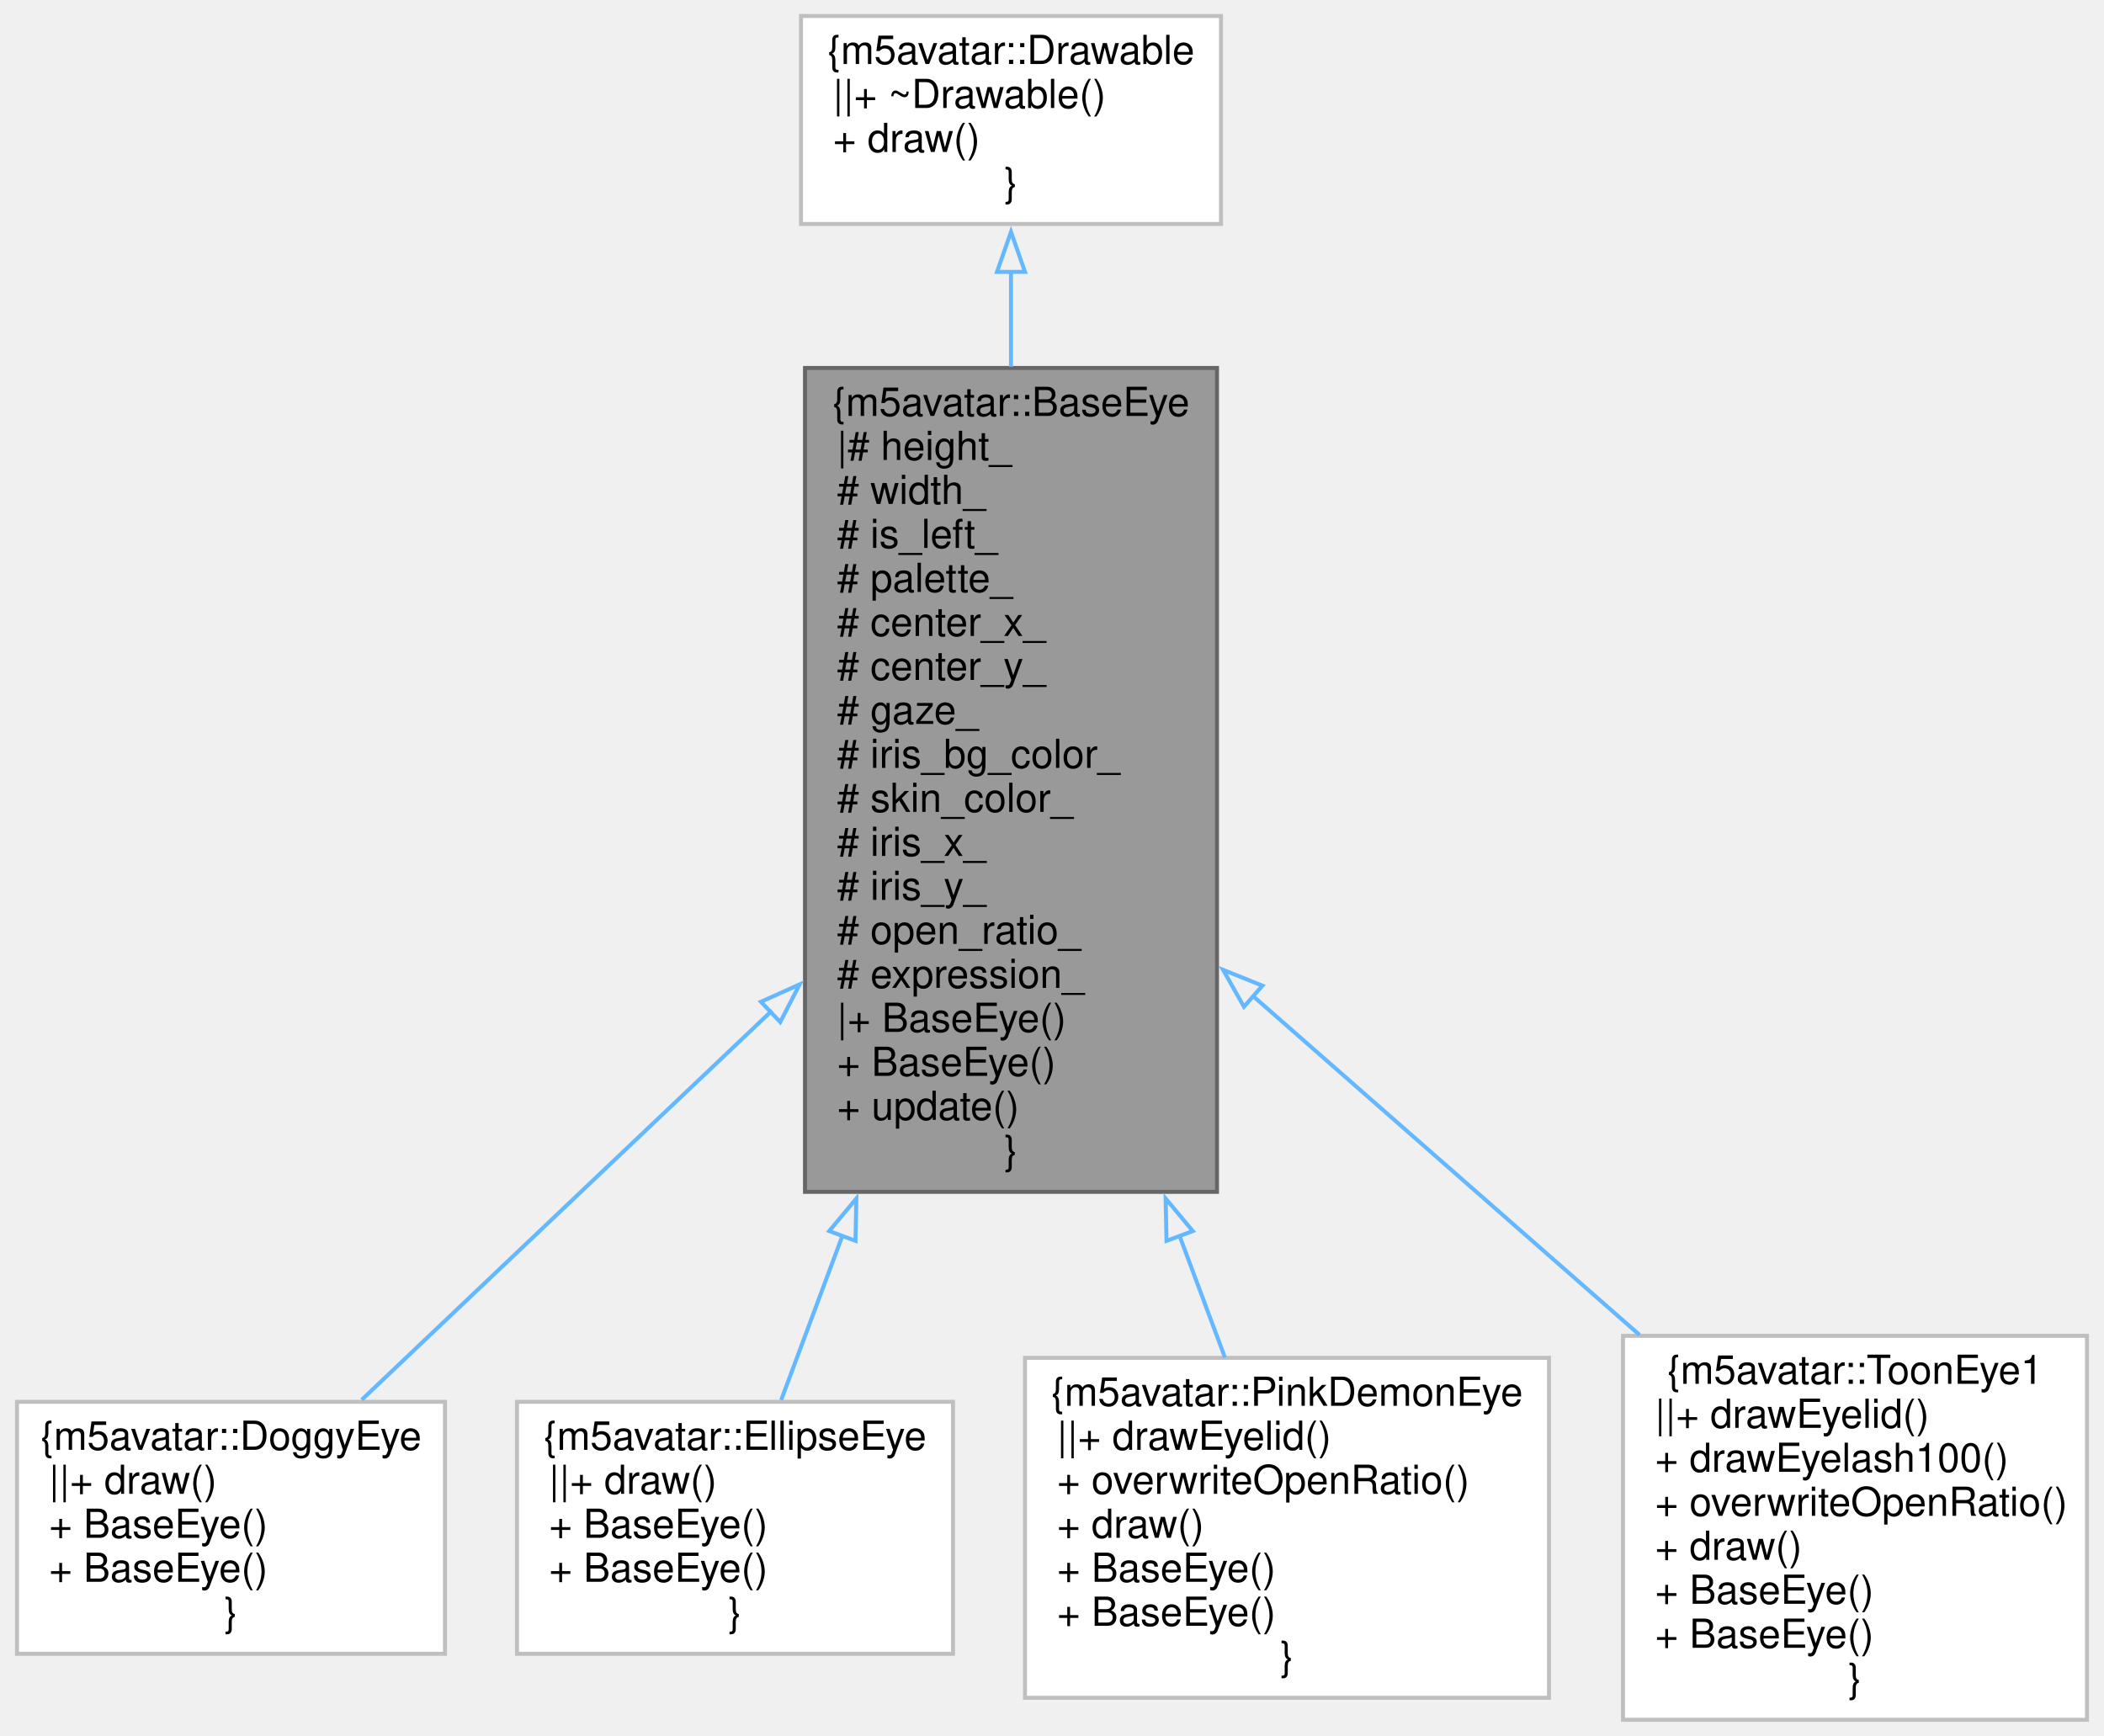
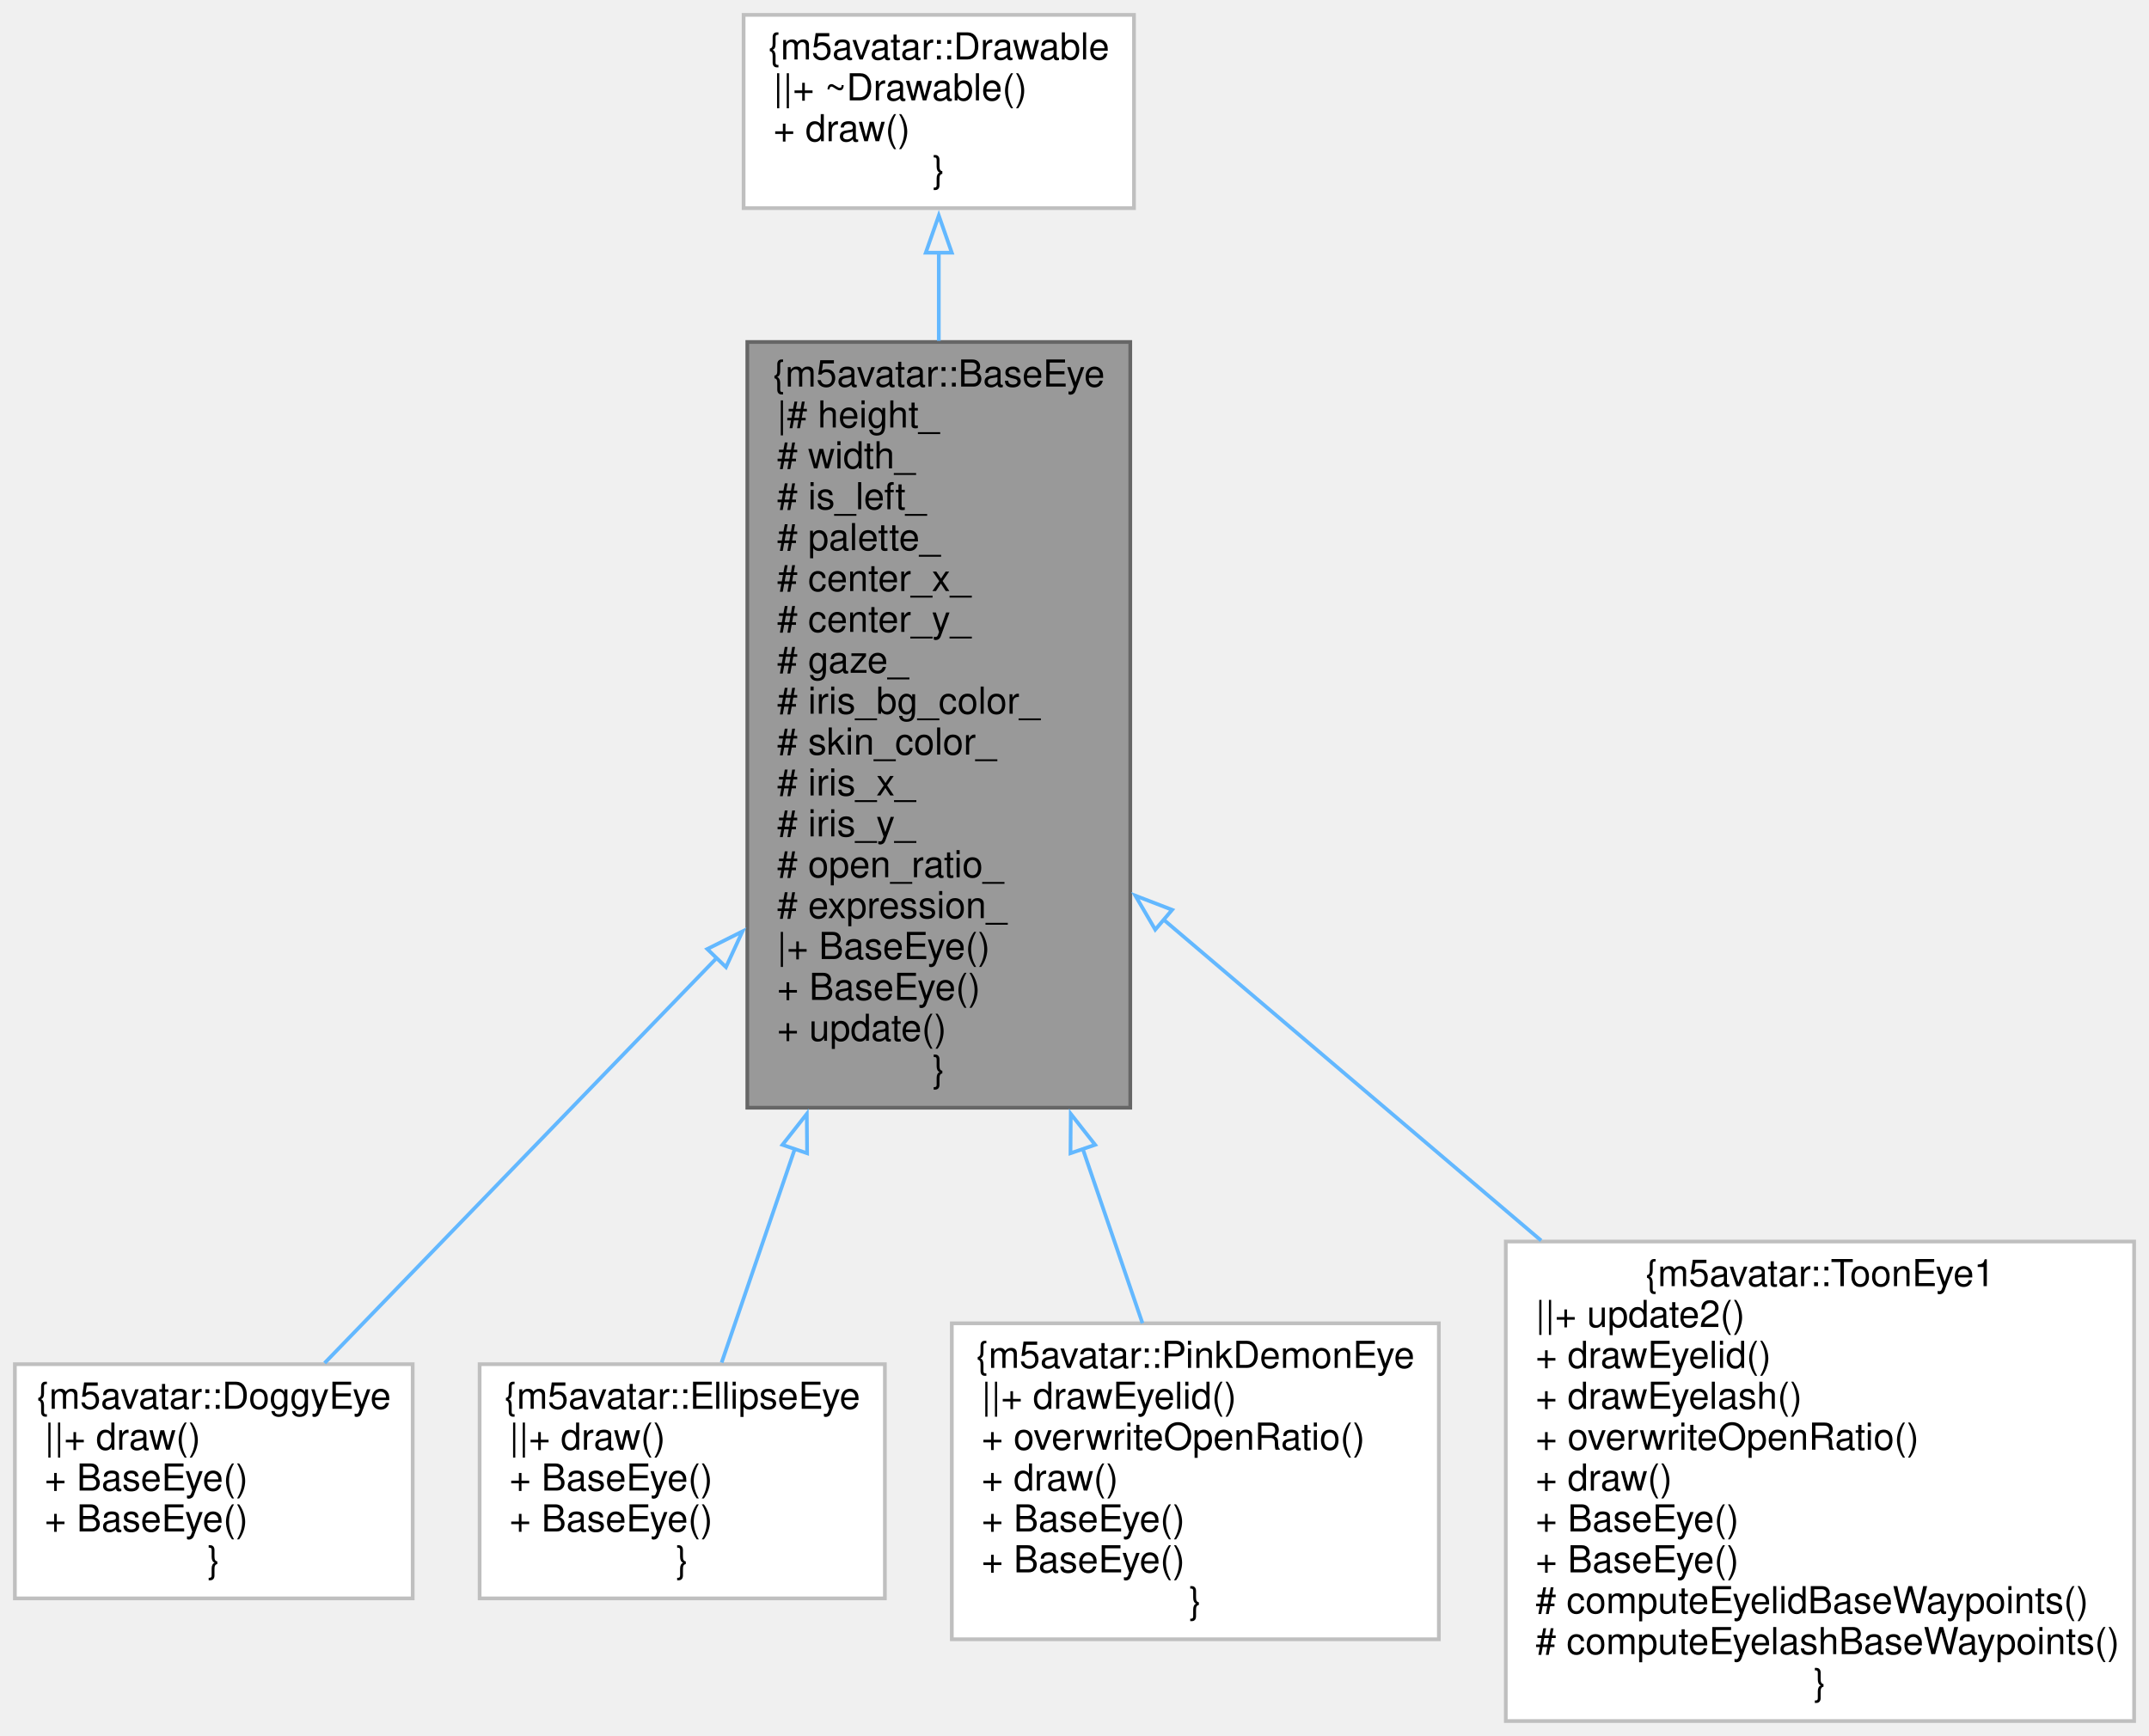
- <svg xmlns="http://www.w3.org/2000/svg" xmlns:xlink="http://www.w3.org/1999/xlink" width="526pt" height="434pt" viewBox="0.00 0.00 525.50 434.00">
-   <g id="graph0" class="graph" transform="scale(1 1) rotate(0) translate(4 430)">
+ <svg xmlns="http://www.w3.org/2000/svg" xmlns:xlink="http://www.w3.org/1999/xlink" width="578pt" height="467pt" viewBox="0.00 0.00 578.00 467.00">
+   <g id="graph0" class="graph" transform="scale(1 1) rotate(0) translate(4 463)">
    <g id="node1" class="node">
      <g id="a_node1">
        <a xlink:title=" ">
-           <polygon fill="#999999" stroke="#666666" points="300,-338 197,-338 197,-132 300,-132 300,-338" />
-           <text text-anchor="middle" x="248.5" y="-326" font-family="Helvetica,sans-Serif" font-size="10.00">{m5avatar::BaseEye</text>
-           <text text-anchor="start" x="205" y="-315" font-family="Helvetica,sans-Serif" font-size="10.00">|# height_</text>
-           <text text-anchor="start" x="205" y="-304" font-family="Helvetica,sans-Serif" font-size="10.00"># width_</text>
-           <text text-anchor="start" x="205" y="-293" font-family="Helvetica,sans-Serif" font-size="10.00"># is_left_</text>
-           <text text-anchor="start" x="205" y="-282" font-family="Helvetica,sans-Serif" font-size="10.00"># palette_</text>
-           <text text-anchor="start" x="205" y="-271" font-family="Helvetica,sans-Serif" font-size="10.00"># center_x_</text>
-           <text text-anchor="start" x="205" y="-260" font-family="Helvetica,sans-Serif" font-size="10.00"># center_y_</text>
-           <text text-anchor="start" x="205" y="-249" font-family="Helvetica,sans-Serif" font-size="10.00"># gaze_</text>
-           <text text-anchor="start" x="205" y="-238" font-family="Helvetica,sans-Serif" font-size="10.00"># iris_bg_color_</text>
-           <text text-anchor="start" x="205" y="-227" font-family="Helvetica,sans-Serif" font-size="10.00"># skin_color_</text>
-           <text text-anchor="start" x="205" y="-216" font-family="Helvetica,sans-Serif" font-size="10.00"># iris_x_</text>
-           <text text-anchor="start" x="205" y="-205" font-family="Helvetica,sans-Serif" font-size="10.00"># iris_y_</text>
-           <text text-anchor="start" x="205" y="-194" font-family="Helvetica,sans-Serif" font-size="10.00"># open_ratio_</text>
-           <text text-anchor="start" x="205" y="-183" font-family="Helvetica,sans-Serif" font-size="10.00"># expression_</text>
-           <text text-anchor="start" x="205" y="-172" font-family="Helvetica,sans-Serif" font-size="10.00">|+ BaseEye()</text>
-           <text text-anchor="start" x="205" y="-161" font-family="Helvetica,sans-Serif" font-size="10.00">+ BaseEye()</text>
-           <text text-anchor="start" x="205" y="-150" font-family="Helvetica,sans-Serif" font-size="10.00">+ update()</text>
-           <text text-anchor="middle" x="248.5" y="-139" font-family="Helvetica,sans-Serif" font-size="10.00">}</text>
+           <polygon fill="#999999" stroke="#666666" points="300,-371 197,-371 197,-165 300,-165 300,-371" />
+           <text text-anchor="middle" x="248.5" y="-359" font-family="Helvetica,sans-Serif" font-size="10.00">{m5avatar::BaseEye</text>
+           <text text-anchor="start" x="205" y="-348" font-family="Helvetica,sans-Serif" font-size="10.00">|# height_</text>
+           <text text-anchor="start" x="205" y="-337" font-family="Helvetica,sans-Serif" font-size="10.00"># width_</text>
+           <text text-anchor="start" x="205" y="-326" font-family="Helvetica,sans-Serif" font-size="10.00"># is_left_</text>
+           <text text-anchor="start" x="205" y="-315" font-family="Helvetica,sans-Serif" font-size="10.00"># palette_</text>
+           <text text-anchor="start" x="205" y="-304" font-family="Helvetica,sans-Serif" font-size="10.00"># center_x_</text>
+           <text text-anchor="start" x="205" y="-293" font-family="Helvetica,sans-Serif" font-size="10.00"># center_y_</text>
+           <text text-anchor="start" x="205" y="-282" font-family="Helvetica,sans-Serif" font-size="10.00"># gaze_</text>
+           <text text-anchor="start" x="205" y="-271" font-family="Helvetica,sans-Serif" font-size="10.00"># iris_bg_color_</text>
+           <text text-anchor="start" x="205" y="-260" font-family="Helvetica,sans-Serif" font-size="10.00"># skin_color_</text>
+           <text text-anchor="start" x="205" y="-249" font-family="Helvetica,sans-Serif" font-size="10.00"># iris_x_</text>
+           <text text-anchor="start" x="205" y="-238" font-family="Helvetica,sans-Serif" font-size="10.00"># iris_y_</text>
+           <text text-anchor="start" x="205" y="-227" font-family="Helvetica,sans-Serif" font-size="10.00"># open_ratio_</text>
+           <text text-anchor="start" x="205" y="-216" font-family="Helvetica,sans-Serif" font-size="10.00"># expression_</text>
+           <text text-anchor="start" x="205" y="-205" font-family="Helvetica,sans-Serif" font-size="10.00">|+ BaseEye()</text>
+           <text text-anchor="start" x="205" y="-194" font-family="Helvetica,sans-Serif" font-size="10.00">+ BaseEye()</text>
+           <text text-anchor="start" x="205" y="-183" font-family="Helvetica,sans-Serif" font-size="10.00">+ update()</text>
+           <text text-anchor="middle" x="248.5" y="-172" font-family="Helvetica,sans-Serif" font-size="10.00">}</text>
        </a>
      </g>
    </g>
    <g id="node3" class="node">
      <g id="a_node3">
        <a xlink:href="classm5avatar_1_1_doggy_eye.html" target="_top" xlink:title=" ">
-           <polygon fill="white" stroke="#bfbfbf" points="107,-79.5 0,-79.5 0,-16.5 107,-16.5 107,-79.5" />
-           <text text-anchor="middle" x="53.5" y="-67.5" font-family="Helvetica,sans-Serif" font-size="10.00">{m5avatar::DoggyEye</text>
-           <text text-anchor="start" x="8" y="-56.5" font-family="Helvetica,sans-Serif" font-size="10.00">||+ draw()</text>
-           <text text-anchor="start" x="8" y="-45.5" font-family="Helvetica,sans-Serif" font-size="10.00">+ BaseEye()</text>
-           <text text-anchor="start" x="8" y="-34.5" font-family="Helvetica,sans-Serif" font-size="10.00">+ BaseEye()</text>
-           <text text-anchor="middle" x="53.5" y="-23.5" font-family="Helvetica,sans-Serif" font-size="10.00">}</text>
+           <polygon fill="white" stroke="#bfbfbf" points="107,-96 0,-96 0,-33 107,-33 107,-96" />
+           <text text-anchor="middle" x="53.5" y="-84" font-family="Helvetica,sans-Serif" font-size="10.00">{m5avatar::DoggyEye</text>
+           <text text-anchor="start" x="8" y="-73" font-family="Helvetica,sans-Serif" font-size="10.00">||+ draw()</text>
+           <text text-anchor="start" x="8" y="-62" font-family="Helvetica,sans-Serif" font-size="10.00">+ BaseEye()</text>
+           <text text-anchor="start" x="8" y="-51" font-family="Helvetica,sans-Serif" font-size="10.00">+ BaseEye()</text>
+           <text text-anchor="middle" x="53.5" y="-40" font-family="Helvetica,sans-Serif" font-size="10.00">}</text>
        </a>
      </g>
    </g>
    <g id="edge2" class="edge">
-       <path fill="none" stroke="#63b8ff" d="M188.78,-177.35C155.02,-145.32 114.11,-106.5 86.18,-80" />
-       <polygon fill="none" stroke="#63b8ff" points="185.99,-179.52 195.66,-183.87 190.81,-174.45 185.99,-179.52" />
+       <path fill="none" stroke="#63b8ff" d="M188.96,-205.48C154,-169.35 111.31,-125.23 83.31,-96.31" />
+       <polygon fill="none" stroke="#63b8ff" points="186.23,-207.69 195.7,-212.44 191.26,-202.82 186.23,-207.69" />
    </g>
    <g id="node4" class="node">
      <g id="a_node4">
        <a xlink:href="classm5avatar_1_1_ellipse_eye.html" target="_top" xlink:title=" ">
-           <polygon fill="white" stroke="#bfbfbf" points="234,-79.5 125,-79.5 125,-16.5 234,-16.5 234,-79.5" />
-           <text text-anchor="middle" x="179.5" y="-67.5" font-family="Helvetica,sans-Serif" font-size="10.00">{m5avatar::EllipseEye</text>
-           <text text-anchor="start" x="133" y="-56.5" font-family="Helvetica,sans-Serif" font-size="10.00">||+ draw()</text>
-           <text text-anchor="start" x="133" y="-45.5" font-family="Helvetica,sans-Serif" font-size="10.00">+ BaseEye()</text>
-           <text text-anchor="start" x="133" y="-34.5" font-family="Helvetica,sans-Serif" font-size="10.00">+ BaseEye()</text>
-           <text text-anchor="middle" x="179.5" y="-23.5" font-family="Helvetica,sans-Serif" font-size="10.00">}</text>
+           <polygon fill="white" stroke="#bfbfbf" points="234,-96 125,-96 125,-33 234,-33 234,-96" />
+           <text text-anchor="middle" x="179.5" y="-84" font-family="Helvetica,sans-Serif" font-size="10.00">{m5avatar::EllipseEye</text>
+           <text text-anchor="start" x="133" y="-73" font-family="Helvetica,sans-Serif" font-size="10.00">||+ draw()</text>
+           <text text-anchor="start" x="133" y="-62" font-family="Helvetica,sans-Serif" font-size="10.00">+ BaseEye()</text>
+           <text text-anchor="start" x="133" y="-51" font-family="Helvetica,sans-Serif" font-size="10.00">+ BaseEye()</text>
+           <text text-anchor="middle" x="179.5" y="-40" font-family="Helvetica,sans-Serif" font-size="10.00">}</text>
        </a>
      </g>
    </g>
    <g id="edge3" class="edge">
-       <path fill="none" stroke="#63b8ff" d="M206.43,-121.22C200.81,-106.13 195.46,-91.8 191.04,-79.94" />
-       <polygon fill="none" stroke="#63b8ff" points="203.06,-122.2 209.84,-130.34 209.62,-119.75 203.06,-122.2" />
+       <path fill="none" stroke="#63b8ff" d="M209.8,-153.99C202.54,-132.79 195.54,-112.33 190.09,-96.43" />
+       <polygon fill="none" stroke="#63b8ff" points="206.45,-155.02 213,-163.34 213.08,-152.75 206.45,-155.02" />
    </g>
    <g id="node5" class="node">
      <g id="a_node5">
        <a xlink:href="classm5avatar_1_1_pink_demon_eye.html" target="_top" xlink:title=" ">
-           <polygon fill="white" stroke="#bfbfbf" points="383,-90.5 252,-90.5 252,-5.5 383,-5.5 383,-90.5" />
-           <text text-anchor="middle" x="317.5" y="-78.5" font-family="Helvetica,sans-Serif" font-size="10.00">{m5avatar::PinkDemonEye</text>
-           <text text-anchor="start" x="260" y="-67.5" font-family="Helvetica,sans-Serif" font-size="10.00">||+ drawEyelid()</text>
-           <text text-anchor="start" x="260" y="-56.5" font-family="Helvetica,sans-Serif" font-size="10.00">+ overwriteOpenRatio()</text>
-           <text text-anchor="start" x="260" y="-45.5" font-family="Helvetica,sans-Serif" font-size="10.00">+ draw()</text>
-           <text text-anchor="start" x="260" y="-34.5" font-family="Helvetica,sans-Serif" font-size="10.00">+ BaseEye()</text>
-           <text text-anchor="start" x="260" y="-23.5" font-family="Helvetica,sans-Serif" font-size="10.00">+ BaseEye()</text>
-           <text text-anchor="middle" x="317.5" y="-12.5" font-family="Helvetica,sans-Serif" font-size="10.00">}</text>
+           <polygon fill="white" stroke="#bfbfbf" points="383,-107 252,-107 252,-22 383,-22 383,-107" />
+           <text text-anchor="middle" x="317.5" y="-95" font-family="Helvetica,sans-Serif" font-size="10.00">{m5avatar::PinkDemonEye</text>
+           <text text-anchor="start" x="260" y="-84" font-family="Helvetica,sans-Serif" font-size="10.00">||+ drawEyelid()</text>
+           <text text-anchor="start" x="260" y="-73" font-family="Helvetica,sans-Serif" font-size="10.00">+ overwriteOpenRatio()</text>
+           <text text-anchor="start" x="260" y="-62" font-family="Helvetica,sans-Serif" font-size="10.00">+ draw()</text>
+           <text text-anchor="start" x="260" y="-51" font-family="Helvetica,sans-Serif" font-size="10.00">+ BaseEye()</text>
+           <text text-anchor="start" x="260" y="-40" font-family="Helvetica,sans-Serif" font-size="10.00">+ BaseEye()</text>
+           <text text-anchor="middle" x="317.5" y="-29" font-family="Helvetica,sans-Serif" font-size="10.00">}</text>
        </a>
      </g>
    </g>
    <g id="edge4" class="edge">
-       <path fill="none" stroke="#63b8ff" d="M290.54,-121.27C294.59,-110.44 298.48,-99.99 301.99,-90.57" />
-       <polygon fill="none" stroke="#63b8ff" points="287.38,-119.75 287.16,-130.34 293.94,-122.2 287.38,-119.75" />
+       <path fill="none" stroke="#63b8ff" d="M287.11,-154.25C292.87,-137.41 298.48,-121.03 303.28,-107.02" />
+       <polygon fill="none" stroke="#63b8ff" points="283.92,-152.75 284,-163.34 290.55,-155.02 283.92,-152.75" />
    </g>
    <g id="node6" class="node">
      <g id="a_node6">
        <a xlink:href="classm5avatar_1_1_toon_eye1.html" target="_top" xlink:title=" ">
-           <polygon fill="white" stroke="#bfbfbf" points="517.5,-96 401.5,-96 401.5,0 517.5,0 517.5,-96" />
-           <text text-anchor="middle" x="459.5" y="-84" font-family="Helvetica,sans-Serif" font-size="10.00">{m5avatar::ToonEye1</text>
-           <text text-anchor="start" x="409.5" y="-73" font-family="Helvetica,sans-Serif" font-size="10.00">||+ drawEyelid()</text>
-           <text text-anchor="start" x="409.5" y="-62" font-family="Helvetica,sans-Serif" font-size="10.00">+ drawEyelash100()</text>
-           <text text-anchor="start" x="409.5" y="-51" font-family="Helvetica,sans-Serif" font-size="10.00">+ overwriteOpenRatio()</text>
-           <text text-anchor="start" x="409.5" y="-40" font-family="Helvetica,sans-Serif" font-size="10.00">+ draw()</text>
-           <text text-anchor="start" x="409.5" y="-29" font-family="Helvetica,sans-Serif" font-size="10.00">+ BaseEye()</text>
-           <text text-anchor="start" x="409.5" y="-18" font-family="Helvetica,sans-Serif" font-size="10.00">+ BaseEye()</text>
-           <text text-anchor="middle" x="459.5" y="-7" font-family="Helvetica,sans-Serif" font-size="10.00">}</text>
+           <polygon fill="white" stroke="#bfbfbf" points="570,-129 401,-129 401,0 570,0 570,-129" />
+           <text text-anchor="middle" x="485.5" y="-117" font-family="Helvetica,sans-Serif" font-size="10.00">{m5avatar::ToonEye1</text>
+           <text text-anchor="start" x="409" y="-106" font-family="Helvetica,sans-Serif" font-size="10.00">||+ update2()</text>
+           <text text-anchor="start" x="409" y="-95" font-family="Helvetica,sans-Serif" font-size="10.00">+ drawEyelid()</text>
+           <text text-anchor="start" x="409" y="-84" font-family="Helvetica,sans-Serif" font-size="10.00">+ drawEyelash()</text>
+           <text text-anchor="start" x="409" y="-73" font-family="Helvetica,sans-Serif" font-size="10.00">+ overwriteOpenRatio()</text>
+           <text text-anchor="start" x="409" y="-62" font-family="Helvetica,sans-Serif" font-size="10.00">+ draw()</text>
+           <text text-anchor="start" x="409" y="-51" font-family="Helvetica,sans-Serif" font-size="10.00">+ BaseEye()</text>
+           <text text-anchor="start" x="409" y="-40" font-family="Helvetica,sans-Serif" font-size="10.00">+ BaseEye()</text>
+           <text text-anchor="start" x="409" y="-29" font-family="Helvetica,sans-Serif" font-size="10.00"># computeEyelidBaseWaypoints()</text>
+           <text text-anchor="start" x="409" y="-18" font-family="Helvetica,sans-Serif" font-size="10.00"># computeEyelashBaseWaypoints()</text>
+           <text text-anchor="middle" x="485.5" y="-7" font-family="Helvetica,sans-Serif" font-size="10.00">}</text>
        </a>
      </g>
    </g>
    <g id="edge5" class="edge">
-       <path fill="none" stroke="#63b8ff" d="M308.82,-181.12C339.33,-154.37 376.05,-122.17 405.61,-96.25" />
-       <polygon fill="none" stroke="#63b8ff" points="306.74,-178.28 301.52,-187.51 311.35,-183.55 306.74,-178.28" />
+       <path fill="none" stroke="#63b8ff" d="M308.75,-215.78C339.69,-189.47 377.68,-157.17 410.5,-129.27" />
+       <polygon fill="none" stroke="#63b8ff" points="306.72,-212.9 301.37,-222.05 311.26,-218.24 306.72,-212.9" />
    </g>
    <g id="node2" class="node">
      <g id="a_node2">
        <a xlink:href="classm5avatar_1_1_drawable.html" target="_top" xlink:title=" ">
-           <polygon fill="white" stroke="#bfbfbf" points="301,-426 196,-426 196,-374 301,-374 301,-426" />
-           <text text-anchor="middle" x="248.5" y="-414" font-family="Helvetica,sans-Serif" font-size="10.00">{m5avatar::Drawable</text>
-           <text text-anchor="start" x="204" y="-403" font-family="Helvetica,sans-Serif" font-size="10.00">||+ ~Drawable()</text>
-           <text text-anchor="start" x="204" y="-392" font-family="Helvetica,sans-Serif" font-size="10.00">+ draw()</text>
-           <text text-anchor="middle" x="248.5" y="-381" font-family="Helvetica,sans-Serif" font-size="10.00">}</text>
+           <polygon fill="white" stroke="#bfbfbf" points="301,-459 196,-459 196,-407 301,-407 301,-459" />
+           <text text-anchor="middle" x="248.5" y="-447" font-family="Helvetica,sans-Serif" font-size="10.00">{m5avatar::Drawable</text>
+           <text text-anchor="start" x="204" y="-436" font-family="Helvetica,sans-Serif" font-size="10.00">||+ ~Drawable()</text>
+           <text text-anchor="start" x="204" y="-425" font-family="Helvetica,sans-Serif" font-size="10.00">+ draw()</text>
+           <text text-anchor="middle" x="248.5" y="-414" font-family="Helvetica,sans-Serif" font-size="10.00">}</text>
        </a>
      </g>
    </g>
    <g id="edge1" class="edge">
-       <path fill="none" stroke="#63b8ff" d="M248.5,-362.2C248.5,-354.82 248.5,-346.72 248.5,-338.3" />
-       <polygon fill="none" stroke="#63b8ff" points="245,-362.02 248.5,-372.02 252,-362.02 245,-362.02" />
+       <path fill="none" stroke="#63b8ff" d="M248.5,-395.2C248.5,-387.82 248.5,-379.72 248.5,-371.3" />
+       <polygon fill="none" stroke="#63b8ff" points="245,-395.02 248.5,-405.02 252,-395.02 245,-395.02" />
    </g>
  </g>
</svg>
